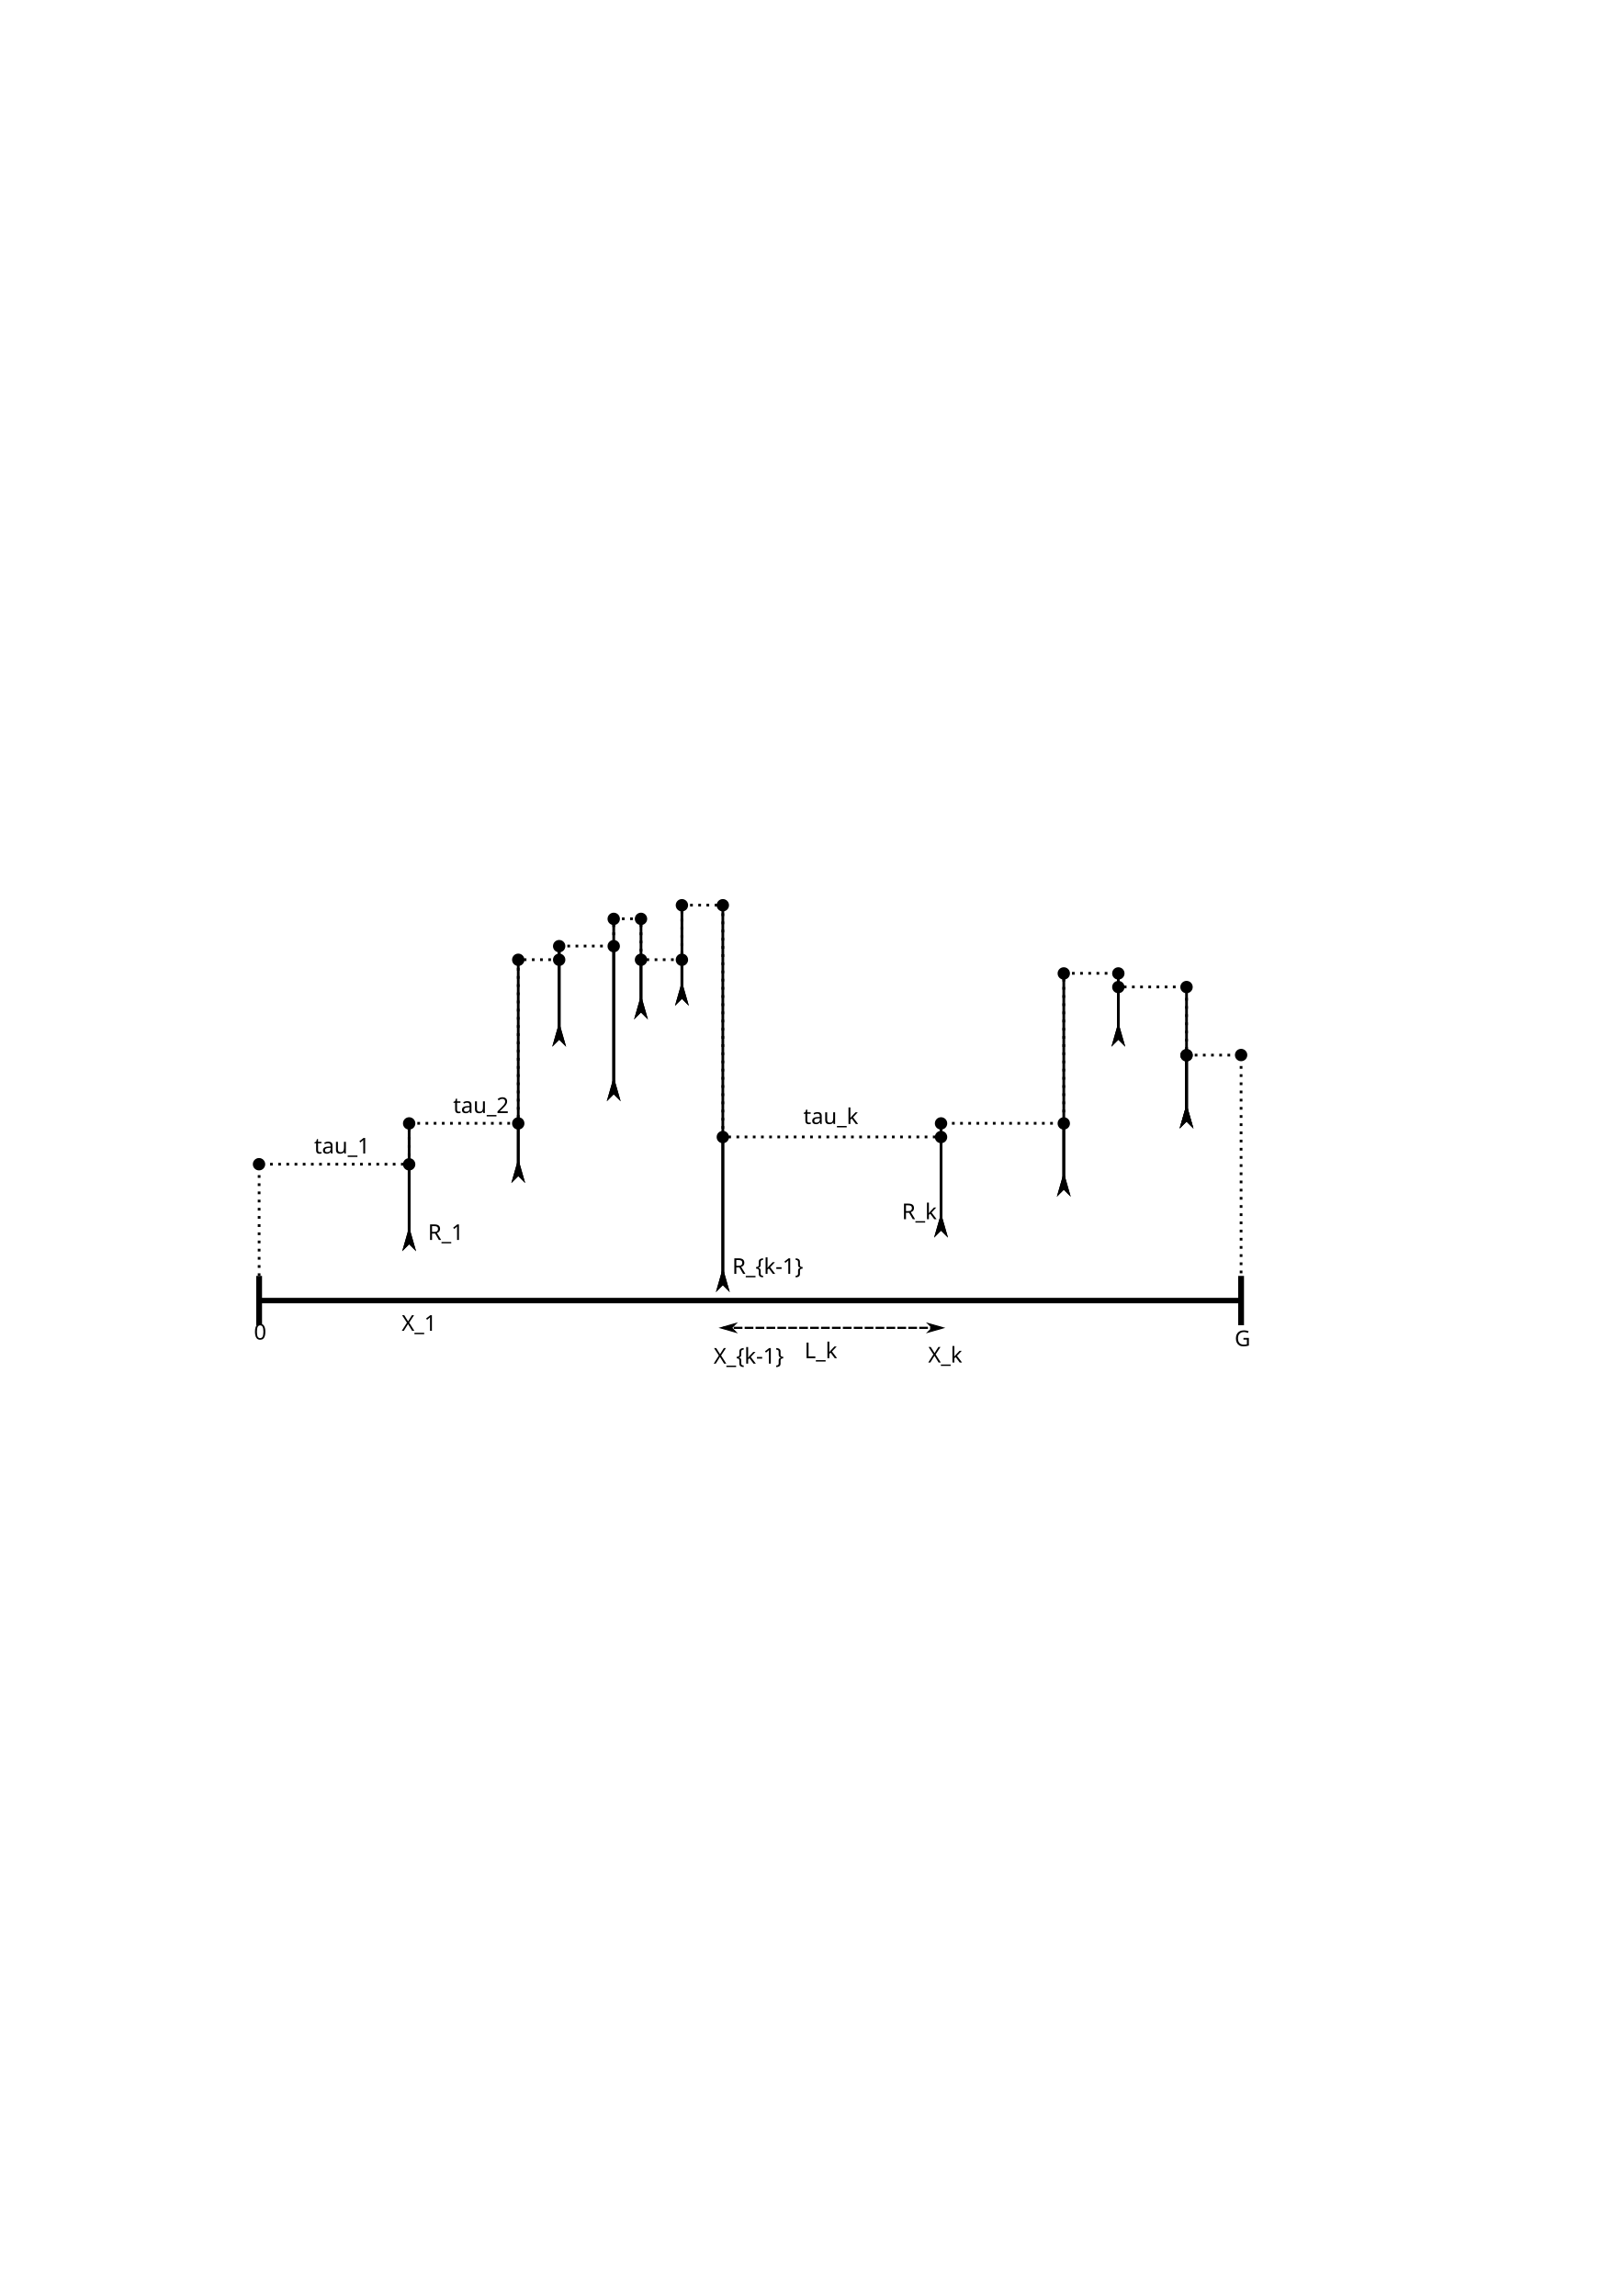
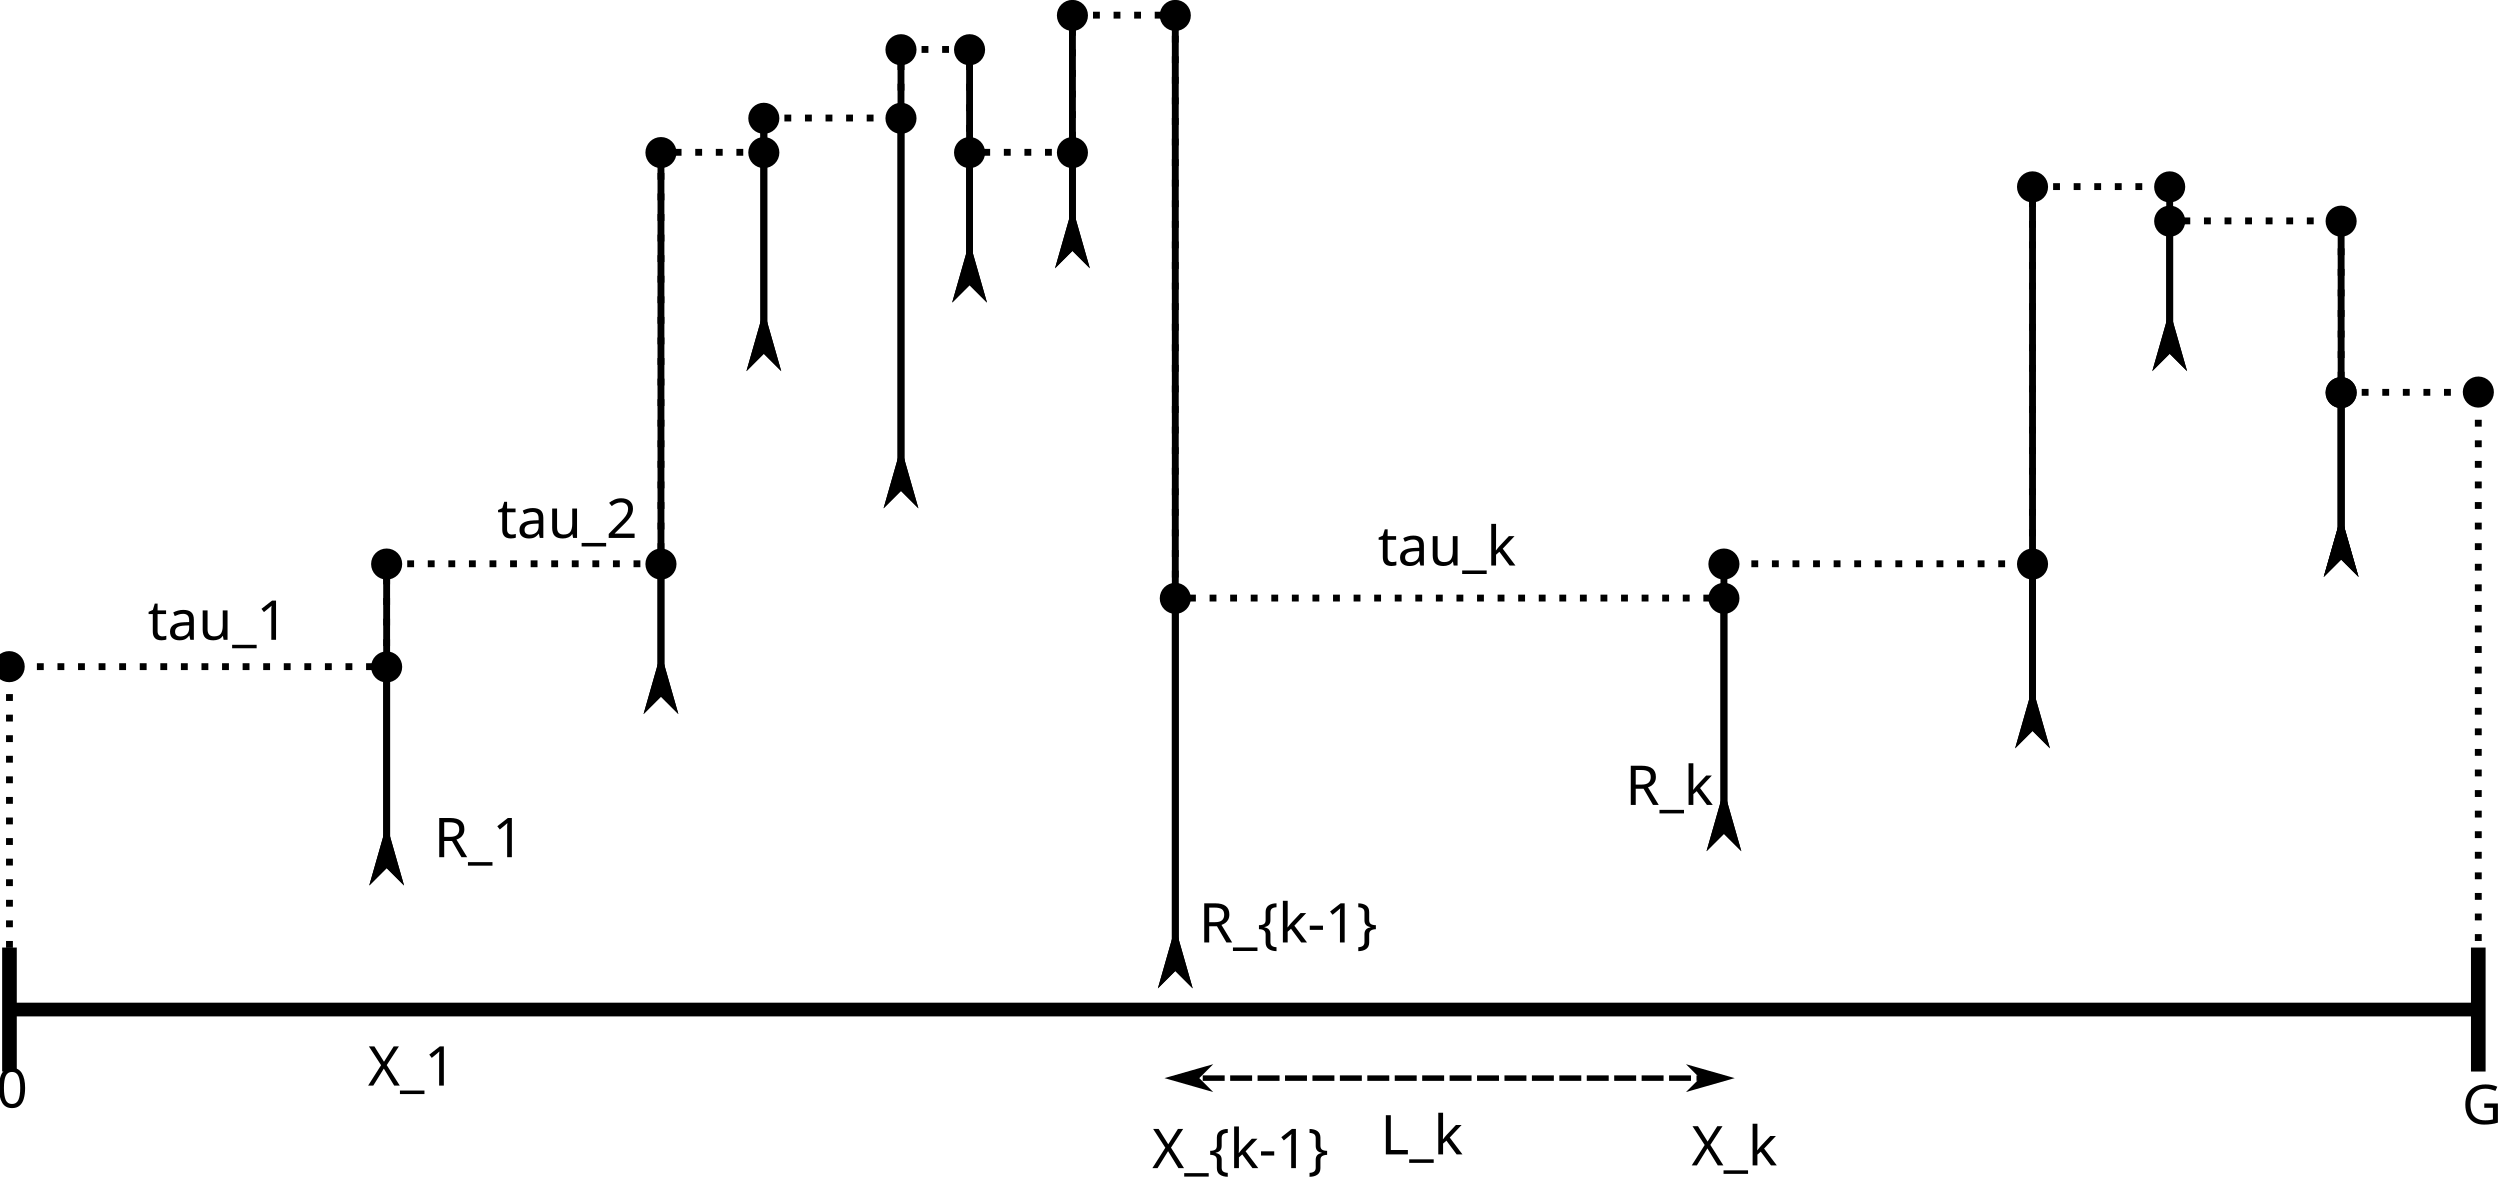
- <svg xmlns="http://www.w3.org/2000/svg" width="744.094" height="1052.362" id="svg2" version="1.1">
+ <svg xmlns="http://www.w3.org/2000/svg" width="455.683" height="215.277" id="svg2" version="1.1">
  <defs id="defs4">
-     <marker orient="auto" refY="0.0" refX="0.0" id="Arrow1Mstart" style="overflow:visible">
-       <path id="path3791" d="M 0.0,0.0 L 5.0,-5.0 L -12.5,0.0 L 5.0,5.0 L 0.0,0.0 z " style="fill-rule:evenodd;stroke:#000000;stroke-width:1.0pt" transform="scale(0.4) translate(10,0)" />
+     <marker orient="auto" refY="0" refX="0" id="Arrow1Mstart" style="overflow:visible">
+       <path id="path3791" d="M 0,0 5,-5 -12.5,0 5,5 0,0 z" style="fill-rule:evenodd;stroke:#000000;stroke-width:1pt" transform="matrix(0.4,0,0,0.4,4,0)" />
    </marker>
-     <marker orient="auto" refY="0.0" refX="0.0" id="DotM" style="overflow:visible">
-       <path id="path3849" d="M -2.5,-1.0 C -2.5,1.76 -4.74,4.0 -7.5,4.0 C -10.26,4.0 -12.5,1.76 -12.5,-1.0 C -12.5,-3.76 -10.26,-6.0 -7.5,-6.0 C -4.74,-6.0 -2.5,-3.76 -2.5,-1.0 z " style="fill-rule:evenodd;stroke:#000000;stroke-width:1.0pt" transform="scale(0.4) translate(7.4, 1)" />
+     <marker orient="auto" refY="0" refX="0" id="DotM" style="overflow:visible">
+       <path id="path3849" d="m -2.5,-1 c 0,2.76 -2.24,5 -5,5 -2.76,0 -5,-2.24 -5,-5 0,-2.76 2.24,-5 5,-5 2.76,0 5,2.24 5,5 z" style="fill-rule:evenodd;stroke:#000000;stroke-width:1pt" transform="matrix(0.4,0,0,0.4,2.96,0.4)" />
    </marker>
-     <marker orient="auto" refY="0.0" refX="0.0" id="Arrow1Mend" style="overflow:visible;">
-       <path id="path3794" d="M 0.0,0.0 L 5.0,-5.0 L -12.5,0.0 L 5.0,5.0 L 0.0,0.0 z " style="fill-rule:evenodd;stroke:#000000;stroke-width:1.0pt;" transform="scale(0.4) rotate(180) translate(10,0)" />
+     <marker orient="auto" refY="0" refX="0" id="Arrow1Mend" style="overflow:visible">
+       <path id="path3794" d="M 0,0 5,-5 -12.5,0 5,5 0,0 z" style="fill-rule:evenodd;stroke:#000000;stroke-width:1pt" transform="matrix(-0.4,0,0,-0.4,-4,0)" />
    </marker>
-     <marker orient="auto" refY="0.0" refX="0.0" id="StopL" style="overflow:visible">
-       <path id="path3954" d="M 0.0,5.65 L 0.0,-5.65" style="fill:none;fill-opacity:0.75;fill-rule:evenodd;stroke:#000000;stroke-width:1.0pt" transform="scale(0.8)" />
+     <marker orient="auto" refY="0" refX="0" id="StopL" style="overflow:visible">
+       <path id="path3954" d="M 0,5.65 0,-5.65" style="fill:none;stroke:#000000;stroke-width:1pt" transform="scale(0.8,0.8)" />
    </marker>
  </defs>
-   <g id="layer3" style="display:inline">
+   <g id="layer3" style="display:inline" transform="translate(-117.025,-412.0997)">
    <path style="fill:none;stroke:#000000;stroke-width:2.5;stroke-linecap:butt;stroke-linejoin:miter;stroke-miterlimit:4;stroke-opacity:1;stroke-dasharray:none;marker-start:url(#StopL);marker-end:url(#StopL);display:inline" d="m 118.75,596.112 450,0" id="path2987" />
  </g>
-   <g id="layer4" style="display:inline">
-     <path style="fill:none;stroke:#000000;stroke-width:1.25;stroke-linecap:butt;stroke-linejoin:miter;stroke-opacity:1;stroke-miterlimit:4;stroke-dasharray:1.25,2.5;stroke-dashoffset:0" d="m 118.75,596.112 0,-62.5 68.75,0 0,-18.75 50,0 0,-75 18.75,0 0,-6.25 25,0 0,-12.5 12.5,0 0,18.75 18.75,0 0,-25 18.75,0 0,106.25 100,0 0,-6.25 56.25,0 0,-68.75 25,0 0,6.25 31.25,0 0,31.25 25,0 0,112.5" id="path5528" />
+   <g id="layer4" style="display:inline" transform="translate(-117.025,-412.0997)">
+     <path style="fill:none;stroke:#000000;stroke-width:1.25;stroke-linecap:butt;stroke-linejoin:miter;stroke-miterlimit:4;stroke-opacity:1;stroke-dasharray:1.25, 2.5;stroke-dashoffset:0" d="m 118.75,596.112 0,-62.5 68.75,0 0,-18.75 50,0 0,-75 18.75,0 0,-6.25 25,0 0,-12.5 12.5,0 0,18.75 18.75,0 0,-25 18.75,0 0,106.25 100,0 0,-6.25 56.25,0 0,-68.75 25,0 0,6.25 31.25,0 0,31.25 25,0 0,112.5" id="path5528" />
  </g>
-   <g id="layer1" style="display:inline">
+   <g id="layer1" style="display:inline" transform="translate(-117.025,-412.0997)">
    <path style="fill:none;stroke:#000000;stroke-width:1.25;stroke-linecap:butt;stroke-linejoin:miter;stroke-miterlimit:4;stroke-opacity:1;stroke-dasharray:none;marker-start:url(#Arrow1Mend);marker-end:url(#DotM)" d="m 187.5,564.862 0,-50" id="path2989" />
    <path style="fill:none;stroke:#000000;stroke-width:1.25;stroke-linecap:butt;stroke-linejoin:miter;stroke-miterlimit:4;stroke-opacity:1;stroke-dasharray:none;marker-start:url(#Arrow1Mend);marker-end:url(#DotM)" d="m 237.5,533.612 0,-93.75" id="path2991" />
    <path style="fill:none;stroke:#000000;stroke-width:1.25;stroke-linecap:butt;stroke-linejoin:miter;stroke-miterlimit:4;stroke-opacity:1;stroke-dasharray:none;marker-start:url(#Arrow1Mend);marker-end:url(#DotM)" d="m 256.25,471.112 0,-37.5" id="path2993" />
    <path style="fill:none;stroke:#000000;stroke-width:1.25;stroke-linecap:butt;stroke-linejoin:miter;stroke-miterlimit:4;stroke-opacity:1;stroke-dasharray:none;marker-start:url(#Arrow1Mend);marker-end:url(#DotM)" d="m 281.25,496.112 0,-75" id="path2995" />
    <path style="fill:none;stroke:#000000;stroke-width:1.25;stroke-linecap:butt;stroke-linejoin:miter;stroke-miterlimit:4;stroke-opacity:1;stroke-dasharray:none;marker-start:url(#Arrow1Mend);marker-end:url(#DotM)" d="m 293.75,458.612 0,-18.75" id="path2997" />
    <path style="fill:none;stroke:#000000;stroke-width:1.25;stroke-linecap:butt;stroke-linejoin:miter;stroke-miterlimit:4;stroke-opacity:1;stroke-dasharray:none;marker-start:url(#Arrow1Mend);marker-end:url(#DotM)" d="m 312.5,452.362 0,-37.5" id="path2999" />
    <path style="fill:none;stroke:#000000;stroke-width:1.25;stroke-linecap:butt;stroke-linejoin:miter;stroke-miterlimit:4;stroke-opacity:1;stroke-dasharray:none;marker-start:url(#Arrow1Mend);marker-end:url(#DotM)" d="m 331.25,583.612 0,-62.5" id="path3001" />
    <path style="fill:none;stroke:#000000;stroke-width:1.25;stroke-linecap:butt;stroke-linejoin:miter;stroke-miterlimit:4;stroke-opacity:1;stroke-dasharray:none;marker-start:url(#Arrow1Mend);marker-end:url(#DotM)" d="m 431.25,558.612 0,-43.75" id="path3003" />
    <path style="fill:none;stroke:#000000;stroke-width:1.25;stroke-linecap:butt;stroke-linejoin:miter;stroke-miterlimit:4;stroke-opacity:1;stroke-dasharray:none;marker-start:url(#Arrow1Mend);marker-end:url(#DotM)" d="m 487.5,539.862 0,-93.75" id="path3005" />
    <path style="fill:none;stroke:#000000;stroke-width:1.25;stroke-linecap:butt;stroke-linejoin:miter;stroke-miterlimit:4;stroke-opacity:1;stroke-dasharray:none;marker-start:url(#Arrow1Mend);marker-end:url(#DotM)" d="m 512.5,471.112 0,-18.75" id="path3007" />
    <path style="fill:none;stroke:#000000;stroke-width:1.25;stroke-linecap:butt;stroke-linejoin:miter;stroke-miterlimit:4;stroke-opacity:1;stroke-dasharray:none;marker-start:url(#Arrow1Mend);marker-end:url(#DotM)" d="m 543.75,508.612 0,-25" id="path3009" />
    <path style="fill:none;stroke:#000000;stroke-width:1.25;stroke-linecap:butt;stroke-linejoin:miter;stroke-miterlimit:4;stroke-opacity:1;stroke-dasharray:none;marker-start:none;marker-end:url(#DotM)" d="m 118.75,533.612 0,0" id="path3011" />
    <path id="path4830" d="m 543.75,508.612 0,-25" style="fill:none;stroke:#000000;stroke-width:1.25;stroke-linecap:butt;stroke-linejoin:miter;stroke-miterlimit:4;stroke-opacity:1;stroke-dasharray:none;marker-start:url(#Arrow1Mend);marker-end:url(#DotM)" />
  </g>
-   <g id="layer2" style="display:inline">
+   <g id="layer2" style="display:inline" transform="translate(-117.025,-412.0997)">
    <path style="fill:none;stroke:#000000;stroke-width:1.25;stroke-linecap:butt;stroke-linejoin:miter;stroke-miterlimit:4;stroke-opacity:1;stroke-dasharray:none;marker-start:url(#Arrow1Mend);marker-end:url(#DotM);display:inline" d="m 543.75,508.612 0,-56.25" id="path5483" />
    <path id="path5486" d="m 512.5,471.112 0,-25" style="fill:none;stroke:#000000;stroke-width:1.25;stroke-linecap:butt;stroke-linejoin:miter;stroke-miterlimit:4;stroke-opacity:1;stroke-dasharray:none;marker-start:url(#Arrow1Mend);marker-end:url(#DotM);display:inline" />
    <path id="path5491" d="m 431.25,558.612 0,-37.5" style="fill:none;stroke:#000000;stroke-width:1.25;stroke-linecap:butt;stroke-linejoin:miter;stroke-miterlimit:4;stroke-opacity:1;stroke-dasharray:none;marker-start:url(#Arrow1Mend);marker-end:url(#DotM);display:inline" />
    <path id="path5494" d="m 331.25,583.612 0,-168.75" style="fill:none;stroke:#000000;stroke-width:1.25;stroke-linecap:butt;stroke-linejoin:miter;stroke-miterlimit:4;stroke-opacity:1;stroke-dasharray:none;marker-start:url(#Arrow1Mend);marker-end:url(#DotM);display:inline" />
    <path id="path5497" d="m 312.5,452.362 0,-12.5" style="fill:none;stroke:#000000;stroke-width:1.25;stroke-linecap:butt;stroke-linejoin:miter;stroke-miterlimit:4;stroke-opacity:1;stroke-dasharray:none;marker-start:url(#Arrow1Mend);marker-end:url(#DotM);display:inline" />
    <path id="path5500" d="m 293.75,458.612 0,-37.5" style="fill:none;stroke:#000000;stroke-width:1.25;stroke-linecap:butt;stroke-linejoin:miter;stroke-miterlimit:4;stroke-opacity:1;stroke-dasharray:none;marker-start:url(#Arrow1Mend);marker-end:url(#DotM);display:inline" />
    <path id="path5503" d="m 281.25,496.112 0,-62.5" style="fill:none;stroke:#000000;stroke-width:1.25;stroke-linecap:butt;stroke-linejoin:miter;stroke-miterlimit:4;stroke-opacity:1;stroke-dasharray:none;marker-start:url(#Arrow1Mend);marker-end:url(#DotM);display:inline" />
    <path id="path5506" d="m 256.25,471.112 0,-31.25" style="fill:none;stroke:#000000;stroke-width:1.25;stroke-linecap:butt;stroke-linejoin:miter;stroke-miterlimit:4;stroke-opacity:1;stroke-dasharray:none;marker-start:url(#Arrow1Mend);marker-end:url(#DotM);display:inline" />
    <path id="path5511" d="m 187.5,564.862 0,-31.25" style="fill:none;stroke:#000000;stroke-width:1.25;stroke-linecap:butt;stroke-linejoin:miter;stroke-miterlimit:4;stroke-opacity:1;stroke-dasharray:none;marker-start:url(#Arrow1Mend);marker-end:url(#DotM);display:inline" />
    <path id="path5489" d="m 487.5,539.862 0,-25" style="fill:none;stroke:#000000;stroke-width:1.25;stroke-linecap:butt;stroke-linejoin:miter;stroke-miterlimit:4;stroke-opacity:1;stroke-dasharray:none;marker-start:url(#Arrow1Mend);marker-end:url(#DotM);display:inline" />
    <path id="path5509" d="m 237.5,533.612 0,-18.75" style="fill:none;stroke:#000000;stroke-width:1.25;stroke-linecap:butt;stroke-linejoin:miter;stroke-miterlimit:4;stroke-opacity:1;stroke-dasharray:none;marker-start:url(#Arrow1Mend);marker-end:url(#DotM);display:inline" />
    <path id="path5481" d="m 568.773,483.511 -0.023,0.102" style="fill:none;stroke:#000000;stroke-width:1.25;stroke-linecap:butt;stroke-linejoin:miter;stroke-miterlimit:4;stroke-opacity:1;stroke-dasharray:none;marker-start:none;marker-end:url(#DotM);display:inline" />
    <text xml:space="preserve" style="font-size:10px;font-style:normal;font-weight:normal;line-height:125%;letter-spacing:0px;word-spacing:0px;fill:#000000;fill-opacity:1;stroke:none;font-family:Sans" x="143.953" y="528.716" id="text5530">
      <tspan id="tspan5532" x="143.953" y="528.716">tau_1</tspan>
    </text>
    <text xml:space="preserve" style="font-size:10px;font-style:normal;font-weight:normal;line-height:125%;letter-spacing:0px;word-spacing:0px;fill:#000000;fill-opacity:1;stroke:none;font-family:Sans" x="207.653" y="510.157" id="text5534">
      <tspan id="tspan5536" x="207.653" y="510.157">tau_2</tspan>
    </text>
    <text xml:space="preserve" style="font-size:10px;font-style:normal;font-weight:normal;line-height:125%;letter-spacing:0px;word-spacing:0px;fill:#000000;fill-opacity:1;stroke:none;font-family:Sans" x="368.158" y="515.173" id="text5538">
      <tspan id="tspan5540" x="368.158" y="515.173">tau_k</tspan>
    </text>
    <text xml:space="preserve" style="font-size:10px;font-style:normal;font-weight:normal;line-height:125%;letter-spacing:0px;word-spacing:0px;fill:#000000;fill-opacity:1;stroke:none;font-family:Sans" x="335.555" y="583.889" id="text5542">
      <tspan id="tspan5544" x="335.555" y="583.889">R_{k-1}</tspan>
    </text>
    <text xml:space="preserve" style="font-size:10px;font-style:normal;font-weight:normal;line-height:125%;letter-spacing:0px;word-spacing:0px;fill:#000000;fill-opacity:1;stroke:none;font-family:Sans" x="413.299" y="558.81" id="text5546">
      <tspan id="tspan5548" x="413.299" y="558.81">R_k</tspan>
    </text>
    <text xml:space="preserve" style="font-size:10px;font-style:normal;font-weight:normal;line-height:125%;letter-spacing:0px;word-spacing:0px;fill:#000000;fill-opacity:1;stroke:none;font-family:Sans" x="196.117" y="568.34" id="text5558">
      <tspan id="tspan5560" x="196.117" y="568.34">R_1</tspan>
    </text>
-     <path style="fill:none;stroke:#000000;stroke-width:1;stroke-linecap:butt;stroke-linejoin:miter;stroke-opacity:1;marker-start:url(#Arrow1Mstart);marker-end:url(#Arrow1Mend);stroke-miterlimit:4;stroke-dasharray:4,1;stroke-dashoffset:0" d="m 331.25,608.612 100,0" id="path5581" />
+     <path style="fill:none;stroke:#000000;stroke-width:1;stroke-linecap:butt;stroke-linejoin:miter;stroke-miterlimit:4;stroke-opacity:1;stroke-dasharray:4, 1;stroke-dashoffset:0;marker-start:url(#Arrow1Mstart);marker-end:url(#Arrow1Mend)" d="m 331.25,608.612 100,0" id="path5581" />
    <text xml:space="preserve" style="font-size:10px;font-style:normal;font-weight:normal;line-height:125%;letter-spacing:0px;word-spacing:0px;fill:#000000;fill-opacity:1;stroke:none;font-family:Sans" x="368.659" y="622.511" id="text5961">
      <tspan id="tspan5963" x="368.659" y="622.511">L_k</tspan>
    </text>
    <text xml:space="preserve" style="font-size:10px;font-style:normal;font-weight:normal;line-height:125%;letter-spacing:0px;word-spacing:0px;fill:#000000;fill-opacity:1;stroke:none;font-family:Sans" x="327.028" y="625.019" id="text5965">
      <tspan id="tspan5967" x="327.028" y="625.019">X_{k-1}</tspan>
    </text>
    <text xml:space="preserve" style="font-size:10px;font-style:normal;font-weight:normal;line-height:125%;letter-spacing:0px;word-spacing:0px;fill:#000000;fill-opacity:1;stroke:none;font-family:Sans" x="425.337" y="624.517" id="text5969">
      <tspan id="tspan5971" x="425.337" y="624.517">X_k</tspan>
    </text>
    <text xml:space="preserve" style="font-size:10px;font-style:normal;font-weight:normal;line-height:125%;letter-spacing:0px;word-spacing:0px;fill:#000000;fill-opacity:1;stroke:none;font-family:Sans" x="184.079" y="609.971" id="text5973">
      <tspan id="tspan5975" x="184.079" y="609.971">X_1</tspan>
    </text>
    <text xml:space="preserve" style="font-size:10px;font-style:normal;font-weight:normal;line-height:125%;letter-spacing:0px;word-spacing:0px;fill:#000000;fill-opacity:1;stroke:none;font-family:Sans" x="116.366" y="613.984" id="text5977">
      <tspan id="tspan5979" x="116.366" y="613.984">0</tspan>
    </text>
    <text xml:space="preserve" style="font-size:10px;font-style:normal;font-weight:normal;line-height:125%;letter-spacing:0px;word-spacing:0px;fill:#000000;fill-opacity:1;stroke:none;font-family:Sans" x="565.779" y="616.993" id="text5981">
      <tspan id="tspan5983" x="565.779" y="616.993">G</tspan>
    </text>
  </g>
</svg>
